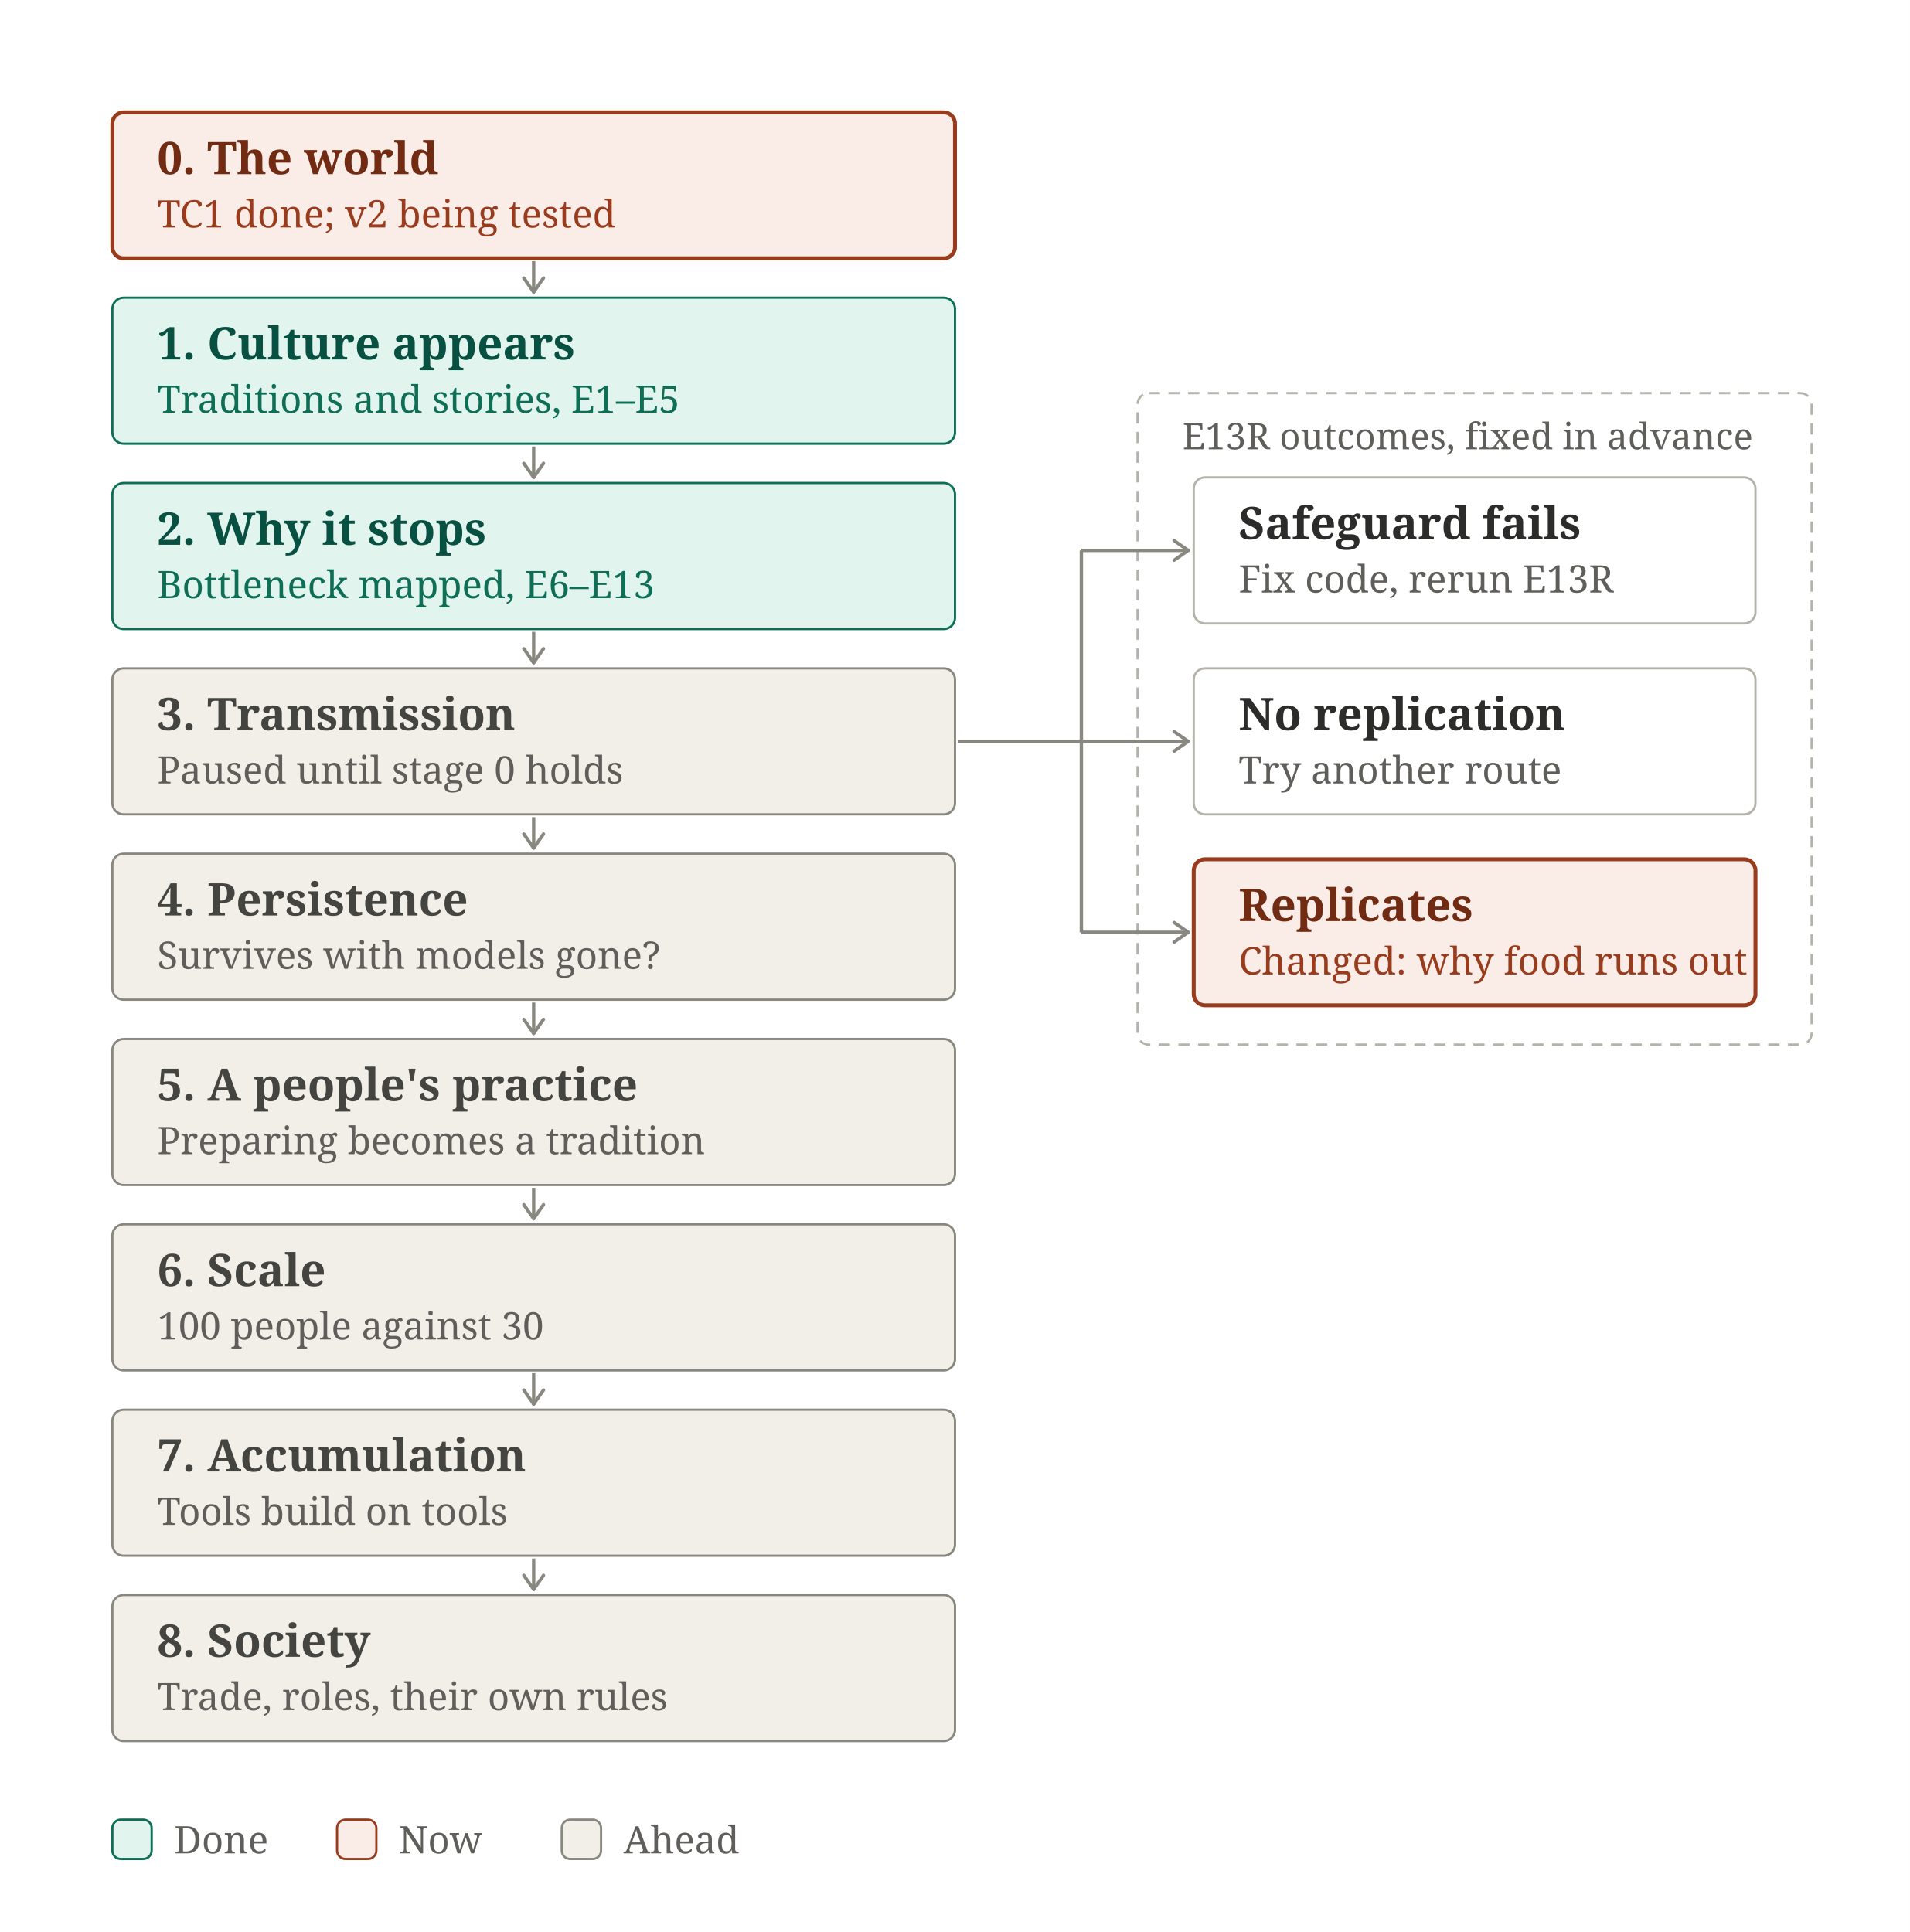
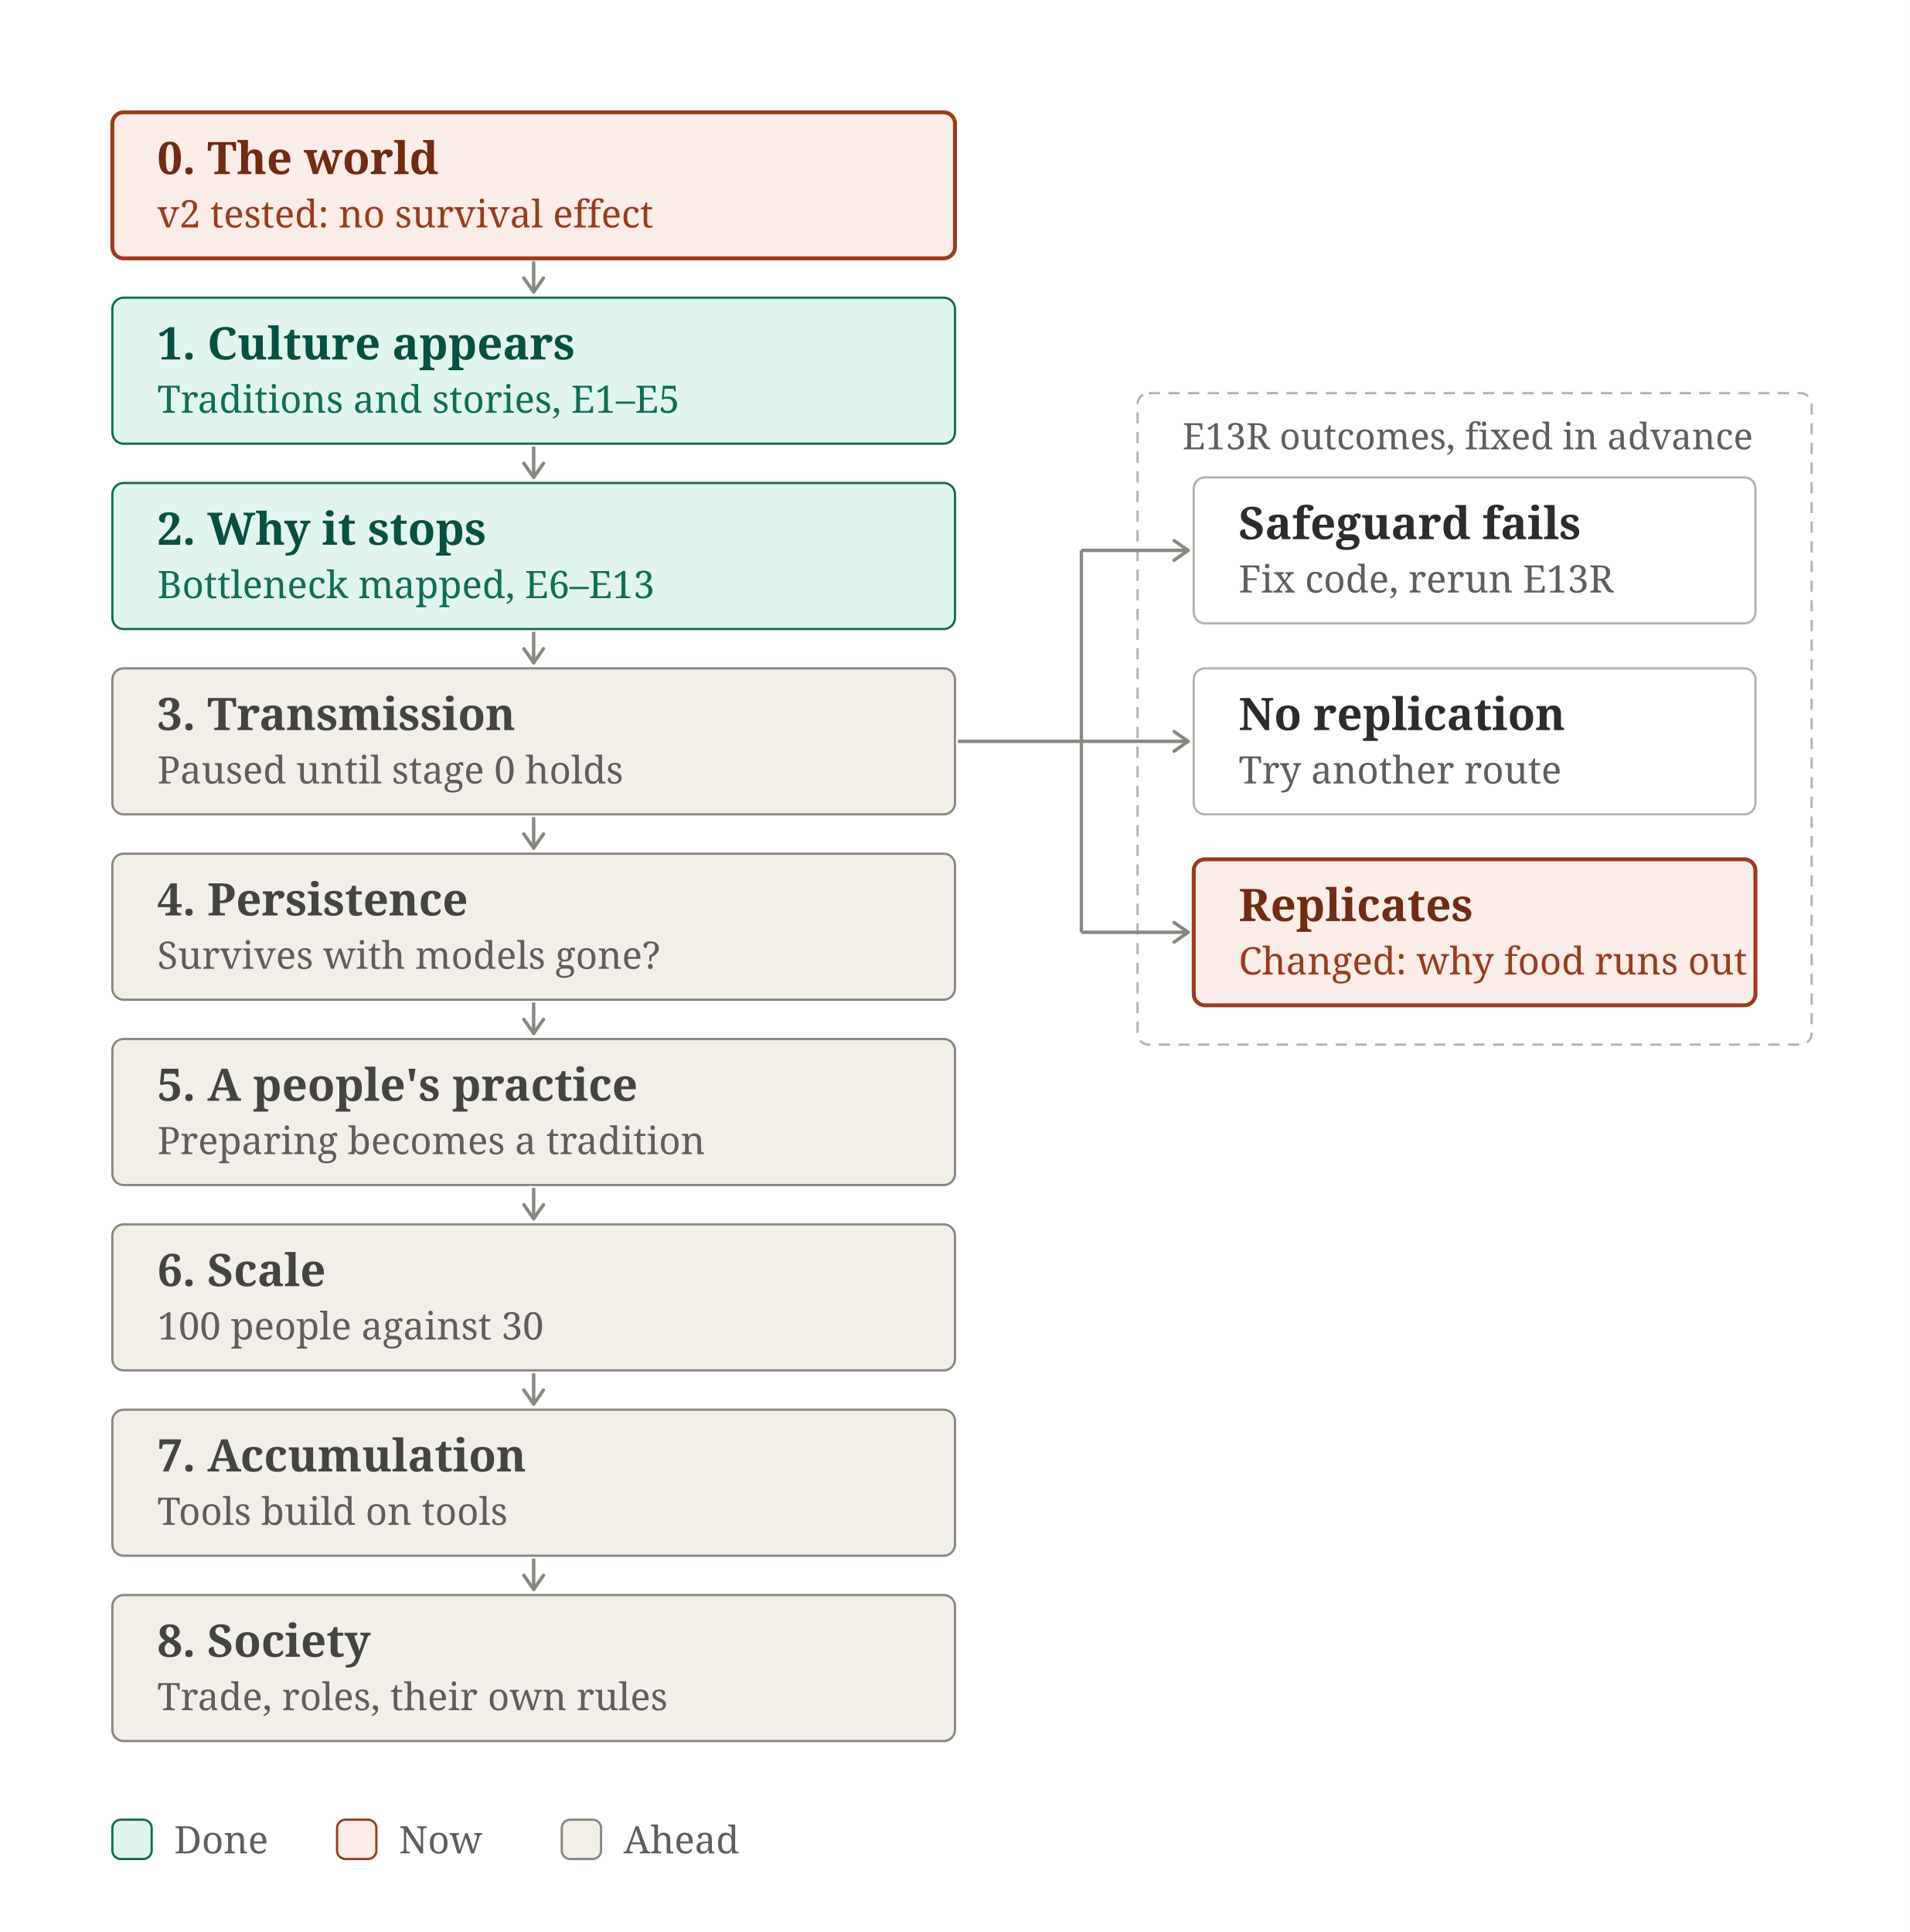
<svg xmlns="http://www.w3.org/2000/svg" width="680" height="688" viewBox="0 0 680 688" font-family="Garamond, Georgia, serif" role="img">
  <rect width="680" height="688" fill="#FFFFFF" />
  <rect x="405" y="140" width="240" height="232" rx="4" fill="none" stroke="#B4B2A9" stroke-width="0.8" stroke-dasharray="4 3" />
  <text x="421" y="160" font-size="13" fill="#5F5E5A">E13R outcomes, fixed in advance</text>
  <line x1="190" y1="93" x2="190" y2="104" stroke="#888780" stroke-width="1.2" />
  <line x1="186.5" y1="99.0" x2="190" y2="104" stroke="#888780" stroke-width="1.2" stroke-linecap="round" />
  <line x1="193.5" y1="99.0" x2="190" y2="104" stroke="#888780" stroke-width="1.2" stroke-linecap="round" />
  <line x1="190" y1="159" x2="190" y2="170" stroke="#888780" stroke-width="1.2" />
  <line x1="186.5" y1="165.0" x2="190" y2="170" stroke="#888780" stroke-width="1.2" stroke-linecap="round" />
  <line x1="193.5" y1="165.0" x2="190" y2="170" stroke="#888780" stroke-width="1.2" stroke-linecap="round" />
  <line x1="190" y1="225" x2="190" y2="236" stroke="#888780" stroke-width="1.2" />
  <line x1="186.5" y1="231.0" x2="190" y2="236" stroke="#888780" stroke-width="1.2" stroke-linecap="round" />
  <line x1="193.5" y1="231.0" x2="190" y2="236" stroke="#888780" stroke-width="1.2" stroke-linecap="round" />
  <line x1="190" y1="291" x2="190" y2="302" stroke="#888780" stroke-width="1.2" />
  <line x1="186.5" y1="297.0" x2="190" y2="302" stroke="#888780" stroke-width="1.2" stroke-linecap="round" />
  <line x1="193.5" y1="297.0" x2="190" y2="302" stroke="#888780" stroke-width="1.2" stroke-linecap="round" />
  <line x1="190" y1="357" x2="190" y2="368" stroke="#888780" stroke-width="1.2" />
  <line x1="186.5" y1="363.0" x2="190" y2="368" stroke="#888780" stroke-width="1.2" stroke-linecap="round" />
  <line x1="193.5" y1="363.0" x2="190" y2="368" stroke="#888780" stroke-width="1.2" stroke-linecap="round" />
  <line x1="190" y1="423" x2="190" y2="434" stroke="#888780" stroke-width="1.2" />
  <line x1="186.5" y1="429.0" x2="190" y2="434" stroke="#888780" stroke-width="1.2" stroke-linecap="round" />
  <line x1="193.5" y1="429.0" x2="190" y2="434" stroke="#888780" stroke-width="1.2" stroke-linecap="round" />
  <line x1="190" y1="489" x2="190" y2="500" stroke="#888780" stroke-width="1.2" />
  <line x1="186.5" y1="495.0" x2="190" y2="500" stroke="#888780" stroke-width="1.2" stroke-linecap="round" />
  <line x1="193.5" y1="495.0" x2="190" y2="500" stroke="#888780" stroke-width="1.2" stroke-linecap="round" />
  <line x1="190" y1="555" x2="190" y2="566" stroke="#888780" stroke-width="1.2" />
  <line x1="186.5" y1="561.0" x2="190" y2="566" stroke="#888780" stroke-width="1.2" stroke-linecap="round" />
  <line x1="193.5" y1="561.0" x2="190" y2="566" stroke="#888780" stroke-width="1.2" stroke-linecap="round" />
  <line x1="341" y1="264" x2="385" y2="264" stroke="#888780" stroke-width="1.2" />
  <line x1="385" y1="196" x2="385" y2="332" stroke="#888780" stroke-width="1.2" />
  <line x1="385" y1="196" x2="423" y2="196" stroke="#888780" stroke-width="1.2" />
  <line x1="418.0" y1="199.5" x2="423" y2="196" stroke="#888780" stroke-width="1.2" stroke-linecap="round" />
  <line x1="418.0" y1="192.5" x2="423" y2="196" stroke="#888780" stroke-width="1.2" stroke-linecap="round" />
  <line x1="385" y1="264" x2="423" y2="264" stroke="#888780" stroke-width="1.2" />
  <line x1="418.0" y1="267.5" x2="423" y2="264" stroke="#888780" stroke-width="1.2" stroke-linecap="round" />
  <line x1="418.0" y1="260.5" x2="423" y2="264" stroke="#888780" stroke-width="1.2" stroke-linecap="round" />
  <line x1="385" y1="332" x2="423" y2="332" stroke="#888780" stroke-width="1.2" />
  <line x1="418.0" y1="335.5" x2="423" y2="332" stroke="#888780" stroke-width="1.2" stroke-linecap="round" />
  <line x1="418.0" y1="328.5" x2="423" y2="332" stroke="#888780" stroke-width="1.2" stroke-linecap="round" />
  <rect x="40" y="40" width="300" height="52" rx="4" fill="#FAECE7" stroke="#993C1D" stroke-width="1.4" />
  <text x="56" y="62" font-size="16" font-weight="bold" fill="#712B13">0. The world</text>
-   <text x="56" y="81" font-size="13.5" fill="#993C1D">TC1 done; v2 being tested</text>
+   <text x="56" y="81" font-size="13.5" fill="#993C1D">v2 tested: no survival effect</text>
  <rect x="40" y="106" width="300" height="52" rx="4" fill="#E1F5EE" stroke="#0F6E56" stroke-width="0.8" />
  <text x="56" y="128" font-size="16" font-weight="bold" fill="#085041">1. Culture appears</text>
  <text x="56" y="147" font-size="13.5" fill="#0F6E56">Traditions and stories, E1–E5</text>
  <rect x="40" y="172" width="300" height="52" rx="4" fill="#E1F5EE" stroke="#0F6E56" stroke-width="0.8" />
  <text x="56" y="194" font-size="16" font-weight="bold" fill="#085041">2. Why it stops</text>
  <text x="56" y="213" font-size="13.5" fill="#0F6E56">Bottleneck mapped, E6–E13</text>
  <rect x="40" y="238" width="300" height="52" rx="4" fill="#F1EFE8" stroke="#888780" stroke-width="0.8" />
  <text x="56" y="260" font-size="16" font-weight="bold" fill="#444441">3. Transmission</text>
  <text x="56" y="279" font-size="13.5" fill="#5F5E5A">Paused until stage 0 holds</text>
  <rect x="40" y="304" width="300" height="52" rx="4" fill="#F1EFE8" stroke="#888780" stroke-width="0.8" />
  <text x="56" y="326" font-size="16" font-weight="bold" fill="#444441">4. Persistence</text>
  <text x="56" y="345" font-size="13.5" fill="#5F5E5A">Survives with models gone?</text>
  <rect x="40" y="370" width="300" height="52" rx="4" fill="#F1EFE8" stroke="#888780" stroke-width="0.8" />
  <text x="56" y="392" font-size="16" font-weight="bold" fill="#444441">5. A people's practice</text>
  <text x="56" y="411" font-size="13.5" fill="#5F5E5A">Preparing becomes a tradition</text>
  <rect x="40" y="436" width="300" height="52" rx="4" fill="#F1EFE8" stroke="#888780" stroke-width="0.8" />
  <text x="56" y="458" font-size="16" font-weight="bold" fill="#444441">6. Scale</text>
  <text x="56" y="477" font-size="13.5" fill="#5F5E5A">100 people against 30</text>
  <rect x="40" y="502" width="300" height="52" rx="4" fill="#F1EFE8" stroke="#888780" stroke-width="0.8" />
  <text x="56" y="524" font-size="16" font-weight="bold" fill="#444441">7. Accumulation</text>
  <text x="56" y="543" font-size="13.5" fill="#5F5E5A">Tools build on tools</text>
  <rect x="40" y="568" width="300" height="52" rx="4" fill="#F1EFE8" stroke="#888780" stroke-width="0.8" />
  <text x="56" y="590" font-size="16" font-weight="bold" fill="#444441">8. Society</text>
  <text x="56" y="609" font-size="13.5" fill="#5F5E5A">Trade, roles, their own rules</text>
  <rect x="425" y="170" width="200" height="52" rx="4" fill="#FFFFFF" stroke="#B4B2A9" stroke-width="0.8" />
  <text x="441" y="192" font-size="16" font-weight="bold" fill="#2C2C2A">Safeguard fails</text>
  <text x="441" y="211" font-size="13.5" fill="#5F5E5A">Fix code, rerun E13R</text>
  <rect x="425" y="238" width="200" height="52" rx="4" fill="#FFFFFF" stroke="#B4B2A9" stroke-width="0.8" />
  <text x="441" y="260" font-size="16" font-weight="bold" fill="#2C2C2A">No replication</text>
  <text x="441" y="279" font-size="13.5" fill="#5F5E5A">Try another route</text>
  <rect x="425" y="306" width="200" height="52" rx="4" fill="#FAECE7" stroke="#993C1D" stroke-width="1.4" />
  <text x="441" y="328" font-size="16" font-weight="bold" fill="#712B13">Replicates</text>
  <text x="441" y="347" font-size="13.5" fill="#993C1D">Changed: why food runs out</text>
  <rect x="40" y="648" width="14" height="14" rx="3" fill="#E1F5EE" stroke="#0F6E56" stroke-width="0.8" />
  <text x="62" y="660" font-size="13.5" fill="#5F5E5A">Done</text>
  <rect x="120" y="648" width="14" height="14" rx="3" fill="#FAECE7" stroke="#993C1D" stroke-width="0.8" />
  <text x="142" y="660" font-size="13.5" fill="#5F5E5A">Now</text>
  <rect x="200" y="648" width="14" height="14" rx="3" fill="#F1EFE8" stroke="#888780" stroke-width="0.8" />
  <text x="222" y="660" font-size="13.5" fill="#5F5E5A">Ahead</text>
</svg>
